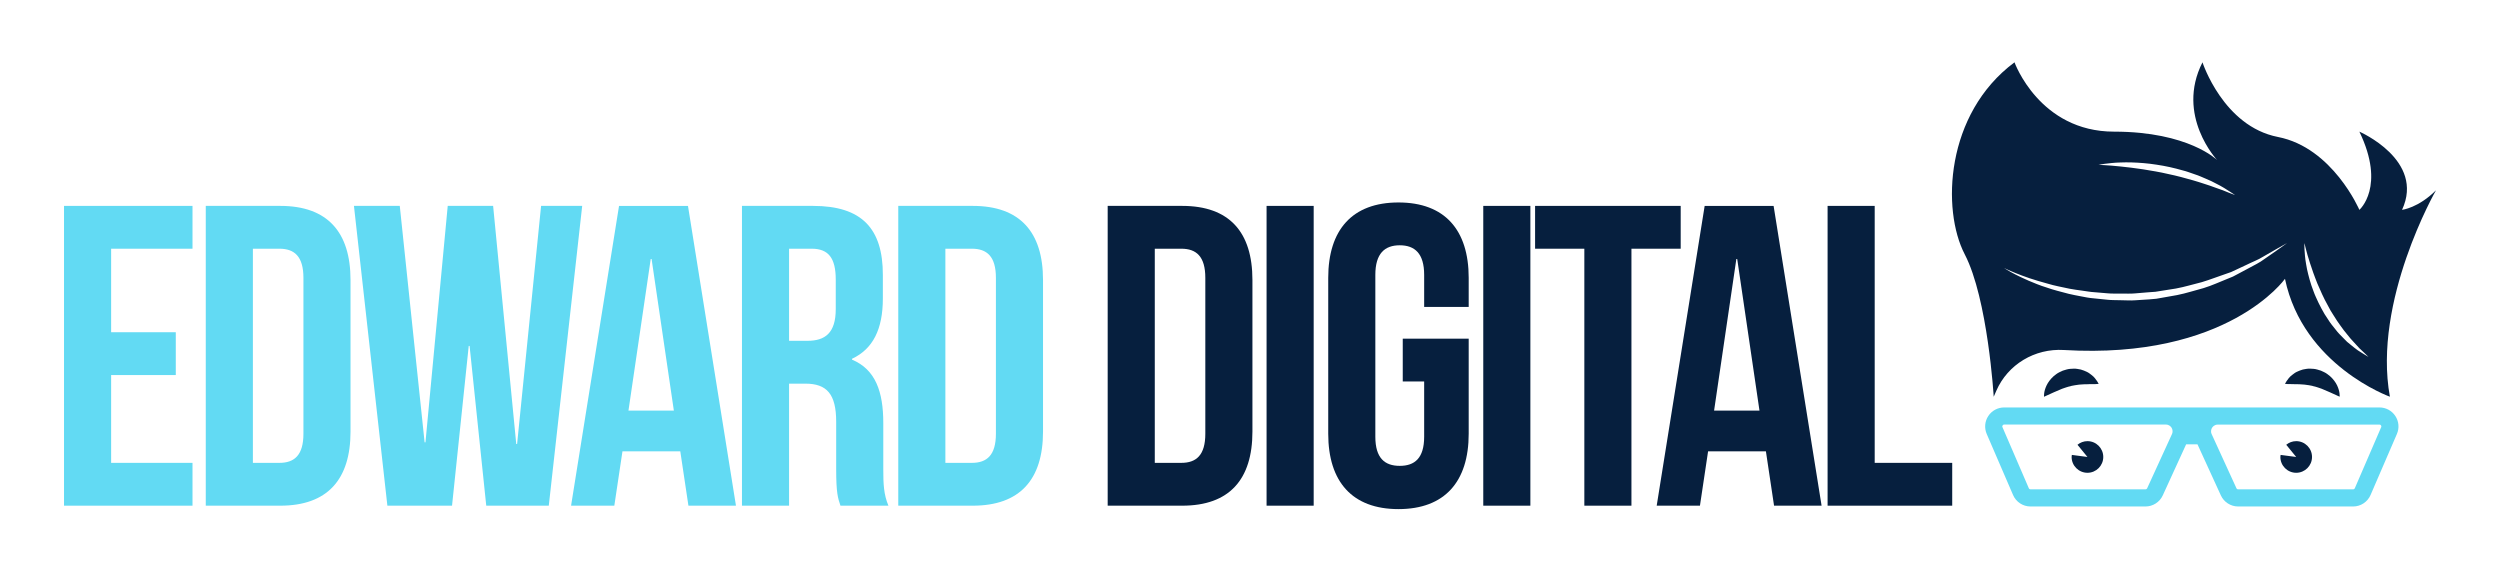
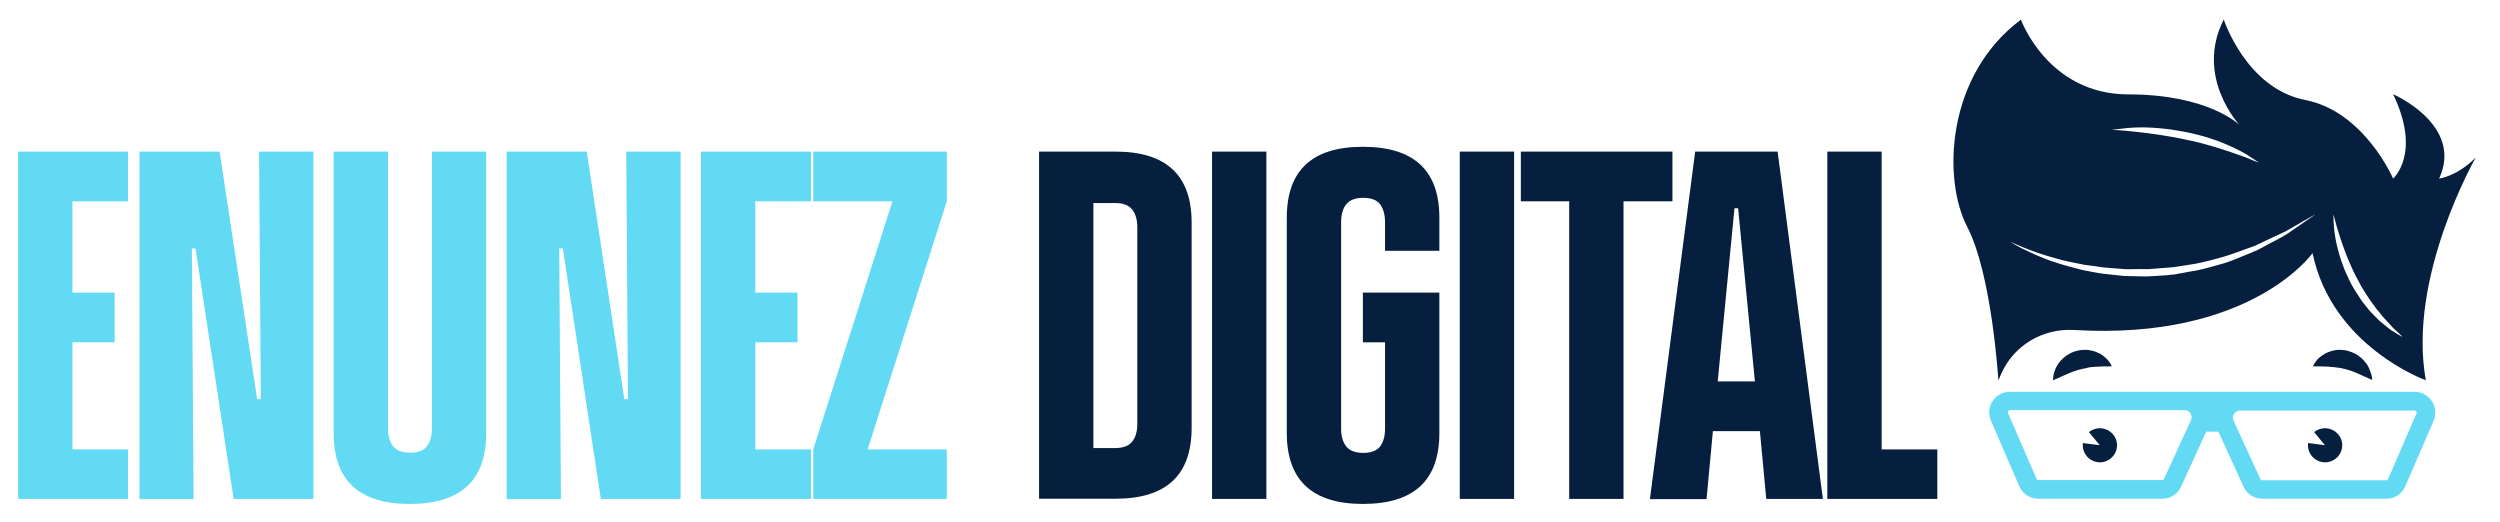
- <svg xmlns="http://www.w3.org/2000/svg" version="1.1" id="Capa_1" x="0px" y="0px" viewBox="0 0 1400 320" style="enable-background:new 0 0 1400 320;" xml:space="preserve">
+ <svg xmlns="http://www.w3.org/2000/svg" version="1.1" id="Capa_1" x="0px" y="0px" viewBox="0 0 1297.8 270.6" style="enable-background:new 0 0 1297.8 270.6;" xml:space="preserve">
  <style type="text/css">
	.st0{fill:#62DAF3;}
	.st1{fill:#061F3E;}
+ 	.st2{display:none;}
+ 	.st3{display:inline;fill:none;}
+ 	.st4{display:inline;fill:#62DAF3;}
+ 	.st5{font-family:'HighmanTrial-Regular';}
+ 	.st6{font-size:322px;}
+ 	.st7{letter-spacing:-11;}
+ 	.st8{display:inline;fill:#061F3E;}
</style>
  <g id="horizontal">
    <g>
      <g>
-         <path class="st0" d="M1341.39,232.96c-1.97-3-5.3-4.79-8.89-4.79h-73.3h-17.24h-29.09h-13.05h-77.49c-3.59,0-6.91,1.79-8.89,4.79     c-1.97,3-2.3,6.76-0.88,10.06l14.76,34.19c1.68,3.9,5.52,6.42,9.77,6.42h64.39c4.15,0,7.94-2.44,9.67-6.21l13.09-28.6h6.35     l13.09,28.6c1.73,3.77,5.52,6.21,9.67,6.21h64.39c4.25,0,8.08-2.52,9.77-6.42l14.76-34.19     C1343.7,239.72,1343.37,235.96,1341.39,232.96z M1216.3,243.1l-13.88,30.31c-0.17,0.37-0.54,0.61-0.95,0.61h-64.39     c-0.42,0-0.79-0.25-0.95-0.62l-14.75-34.19c-0.19-0.43-0.06-0.78,0.09-0.99s0.41-0.47,0.87-0.47h77.49h13.05     c1.86,0,2.84,1.21,3.17,1.73C1216.38,240.01,1217.08,241.41,1216.3,243.1z M1333.46,239.22l-14.76,34.18     c-0.17,0.38-0.54,0.63-0.96,0.63h-64.39c-0.41,0-0.78-0.23-0.94-0.6l-13.88-30.32c-0.77-1.69-0.08-3.09,0.26-3.61     c0.33-0.52,1.31-1.73,3.17-1.73h17.24h73.3c0.46,0,0.73,0.25,0.87,0.47C1333.52,238.45,1333.65,238.79,1333.46,239.22z" />
+         <path class="st0" d="M1262.4,208.2c-2-3-5.3-4.8-8.9-4.8h-73.3H1163h-29.1h-13.1h-77.5c-3.6,0-6.9,1.8-8.9,4.8     c-2,3-2.3,6.8-0.9,10.1l14.8,34.2c1.7,3.9,5.5,6.4,9.8,6.4h64.4c4.2,0,7.9-2.4,9.7-6.2l13.1-28.6h6.3l13.1,28.6     c1.7,3.8,5.5,6.2,9.7,6.2h64.4c4.3,0,8.1-2.5,9.8-6.4l14.8-34.2C1264.7,215,1264.4,211.2,1262.4,208.2z M1137.3,218.3l-13.9,30.3     c-0.2,0.4-0.5,0.6-0.9,0.6h-64.4c-0.4,0-0.8-0.3-0.9-0.6l-14.8-34.2c-0.2-0.4-0.1-0.8,0.1-1s0.4-0.5,0.9-0.5h77.5h13.1     c1.9,0,2.8,1.2,3.2,1.7C1137.4,215.2,1138.1,216.6,1137.3,218.3z M1254.5,214.5l-14.8,34.2c-0.2,0.4-0.5,0.6-1,0.6h-64.4     c-0.4,0-0.8-0.2-0.9-0.6l-13.9-30.3c-0.8-1.7-0.1-3.1,0.3-3.6c0.3-0.5,1.3-1.7,3.2-1.7h17.2h73.3c0.5,0,0.7,0.3,0.9,0.5     C1254.5,213.7,1254.7,214,1254.5,214.5z" />
        <g>
-           <path class="st1" d="M1164.31,215.39c0.83-0.07,1.67-0.07,2.51-0.17c0.84-0.11,1.66,0.01,2.46-0.05      c1.64-0.16,3.06,0.01,4.16-0.07c1.09-0.03,1.8-0.13,1.8-0.13s-0.27-0.61-0.89-1.55c-0.64-0.91-1.55-2.32-3.11-3.45      c-0.78-0.56-1.59-1.28-2.62-1.74c-1.03-0.45-2.14-0.98-3.37-1.29c-1.25-0.21-2.57-0.55-3.94-0.49c-1.37,0.04-2.79,0.1-4.13,0.5      c-1.37,0.32-2.67,0.82-3.86,1.47c-1.23,0.58-2.25,1.42-3.23,2.2c-1.87,1.68-3.22,3.53-4.04,5.28c-0.82,1.75-1.21,3.32-1.33,4.46      c-0.15,1.13-0.06,1.82-0.06,1.82s2.16-0.98,5.39-2.45c1.46-0.68,3.08-1.34,4.65-1.99c0.82-0.24,1.59-0.61,2.4-0.82      c0.8-0.24,1.57-0.52,2.38-0.65c0.77-0.31,1.59-0.29,2.38-0.52C1162.66,215.57,1163.48,215.58,1164.31,215.39z" />
-           <path class="st1" d="M1168.97,247.04c-2.13,0-4.05,0.78-5.58,2.03l5.58,6.83l-8.74-1.15c-0.05,0.38-0.12,0.75-0.12,1.15      c0,4.89,3.97,8.86,8.86,8.86s8.86-3.97,8.86-8.86S1173.87,247.04,1168.97,247.04z" />
-           <path class="st1" d="M1308.81,215.89c-0.82-1.75-2.17-3.6-4.04-5.28c-0.98-0.77-2.01-1.62-3.24-2.2      c-1.2-0.65-2.49-1.15-3.86-1.47c-1.35-0.4-2.76-0.45-4.13-0.5c-1.37-0.06-2.69,0.28-3.94,0.49c-1.23,0.32-2.34,0.84-3.37,1.29      c-1.03,0.46-1.85,1.18-2.62,1.74c-1.56,1.13-2.46,2.54-3.11,3.45c-0.63,0.94-0.89,1.55-0.89,1.55s0.71,0.1,1.8,0.13      c1.1,0.08,2.52-0.08,4.16,0.07c0.8,0.06,1.62-0.06,2.46,0.05c0.84,0.1,1.68,0.1,2.51,0.17c0.82,0.18,1.65,0.18,2.45,0.34      c0.79,0.23,1.61,0.21,2.38,0.52c0.81,0.13,1.58,0.41,2.38,0.65c0.81,0.21,1.58,0.58,2.4,0.82c1.58,0.65,3.2,1.31,4.65,1.99      c3.23,1.47,5.39,2.45,5.39,2.45s0.1-0.69-0.06-1.82C1310.01,219.21,1309.63,217.64,1308.81,215.89z" />
-           <path class="st1" d="M1285.87,247.04c-2.13,0-4.05,0.78-5.58,2.03l5.58,6.83l-8.74-1.15c-0.05,0.38-0.12,0.75-0.12,1.15      c0,4.89,3.97,8.86,8.86,8.86s8.86-3.97,8.86-8.86S1290.76,247.04,1285.87,247.04z" />
-           <path class="st1" d="M1364.15,106.57c-9.91,9.91-19.01,10.95-19.01,10.95c12.94-27.87-23.89-43.8-23.89-43.8      c14.93,30.86,0,43.8,0,43.8s-14.93-34.84-45.58-40.81c-30.65-5.97-42.28-41.81-42.28-41.81c-15.19,29.86,8.22,54.75,8.22,54.75      s-15.93-15.93-57.74-15.93c-41.81,0-55.75-38.82-55.75-38.82c-38.82,28.87-40.81,82.62-27.87,107.51      c12.94,24.89,16.23,79.76,16.23,79.76l1.43-3.29c6.48-14.86,21.61-23.84,37.79-22.88c91.96,5.48,123.89-39.86,123.89-39.86      c10.12,48.58,58.75,66.02,58.75,66.02C1328.58,168.54,1364.15,106.57,1364.15,106.57z M1178.62,91.74      c2.17-0.24,5.28-0.68,9.03-0.76c3.75-0.15,8.14-0.03,12.83,0.37c2.33,0.26,4.77,0.42,7.2,0.87c2.45,0.36,4.91,0.82,7.37,1.35      c2.46,0.5,4.87,1.21,7.26,1.85c2.41,0.57,4.66,1.52,6.9,2.24c2.25,0.7,4.3,1.7,6.29,2.52c2,0.79,3.82,1.72,5.48,2.61      c3.38,1.64,5.99,3.4,7.83,4.56c1.84,1.18,2.85,1.9,2.85,1.9s-1.19-0.41-3.21-1.21c-1-0.4-2.22-0.9-3.62-1.46      c-1.42-0.5-3.02-1.07-4.76-1.69c-1.73-0.64-3.61-1.31-5.63-1.93c-2.02-0.62-4.1-1.38-6.32-1.97c-4.41-1.26-9.13-2.56-13.92-3.54      c-4.76-1.14-9.6-1.89-14.13-2.64c-4.54-0.67-8.81-1.21-12.49-1.57c-3.68-0.37-6.76-0.65-8.93-0.75      c-2.17-0.11-3.42-0.18-3.42-0.18S1176.46,92.04,1178.62,91.74z M1274.9,140.31c-1.89,1.31-4.18,2.91-6.82,4.74      c-2.55,1.98-5.84,3.51-9.31,5.41c-1.75,0.93-3.57,1.9-5.45,2.91c-0.94,0.5-1.91,1.01-2.88,1.52c-1.02,0.42-2.06,0.84-3.1,1.27      c-4.22,1.65-8.58,3.73-13.33,5.17c-4.8,1.25-9.69,2.9-14.8,3.91c-2.57,0.45-5.16,0.91-7.76,1.37l-3.91,0.69      c-1.32,0.15-2.64,0.24-3.96,0.35c-2.65,0.17-5.3,0.34-7.93,0.51c-2.63,0.22-5.27-0.03-7.88-0.03c-2.61-0.11-5.2,0.01-7.74-0.29      c-2.54-0.26-5.06-0.51-7.53-0.77c-2.48-0.18-4.88-0.67-7.22-1.13c-2.34-0.49-4.65-0.83-6.85-1.41      c-4.39-1.18-8.57-2.17-12.3-3.52c-3.79-1.14-7.13-2.58-10.09-3.81c-2.94-1.29-5.47-2.48-7.51-3.54c-4.1-2.1-6.26-3.6-6.26-3.6      s0.58,0.31,1.7,0.81c1.1,0.54,2.78,1.2,4.88,2.09c2.11,0.87,4.72,1.83,7.72,2.86c3.03,0.96,6.43,2.07,10.21,3.05      c3.73,1.14,7.9,1.89,12.25,2.83c2.18,0.46,4.47,0.67,6.78,1.03c2.32,0.29,4.66,0.79,7.09,0.91c2.42,0.2,4.87,0.41,7.36,0.62      c2.48,0.26,5.02,0.09,7.56,0.15c2.54-0.05,5.11,0.16,7.68-0.1c2.56-0.21,5.14-0.42,7.71-0.64l3.86-0.28l3.82-0.61      c2.54-0.4,5.08-0.8,7.59-1.2c5.01-0.9,9.8-2.44,14.52-3.57c4.64-1.39,9.01-3.15,13.24-4.55c1.05-0.37,2.09-0.73,3.12-1.09      c0.98-0.46,1.95-0.9,2.9-1.35c1.9-0.89,3.74-1.75,5.51-2.58c3.49-1.74,6.89-2.97,9.57-4.69c2.76-1.59,5.16-2.97,7.14-4.11      c4-2.25,6.29-3.53,6.29-3.53S1278.64,137.66,1274.9,140.31z M1323.53,198.18c-0.88-0.56-1.95-1.23-3.18-2.01      c-1.2-0.82-2.46-1.87-3.85-3c-0.7-0.57-1.42-1.17-2.17-1.78c-0.68-0.69-1.39-1.4-2.11-2.13c-1.46-1.46-3.02-2.99-4.36-4.8      c-1.41-1.76-2.92-3.54-4.14-5.57c-0.65-0.99-1.3-1.99-1.96-2.99l-1.76-3.14c-1.19-2.09-2.13-4.3-3.13-6.44      c-1-2.14-1.68-4.37-2.48-6.46c-0.66-2.15-1.34-4.2-1.78-6.21c-0.52-1.99-0.9-3.89-1.18-5.65c-0.64-3.52-0.8-6.5-0.93-8.57      c-0.1-2.08-0.01-3.27-0.01-3.27s0.28,1.15,0.77,3.15c0.47,2,1.32,4.82,2.38,8.15c0.51,1.67,1.14,3.45,1.81,5.34      c0.61,1.9,1.5,3.81,2.22,5.85c1.73,3.98,3.54,8.23,5.82,12.23l1.63,3.04c0.61,0.97,1.22,1.94,1.82,2.9      c1.17,1.94,2.42,3.78,3.7,5.53c1.21,1.8,2.53,3.41,3.79,4.95c1.22,1.57,2.43,3.01,3.65,4.25c1.18,1.29,2.27,2.47,3.23,3.52      c1.04,0.98,1.95,1.83,2.7,2.53c1.49,1.42,2.33,2.28,2.33,2.28S1325.29,199.27,1323.53,198.18z" />
+           <path class="st1" d="M1085.3,190.6c0.8-0.1,1.7-0.1,2.5-0.2c0.8-0.1,1.7,0,2.5-0.1c1.6-0.2,3.1,0,4.2-0.1c1.1,0,1.8-0.1,1.8-0.1      s-0.3-0.6-0.9-1.6c-0.6-0.9-1.6-2.3-3.1-3.4c-0.8-0.6-1.6-1.3-2.6-1.7c-1-0.4-2.1-1-3.4-1.3c-1.3-0.2-2.6-0.6-3.9-0.5      c-1.4,0-2.8,0.1-4.1,0.5c-1.4,0.3-2.7,0.8-3.9,1.5c-1.2,0.6-2.3,1.4-3.2,2.2c-1.9,1.7-3.2,3.5-4,5.3c-0.8,1.8-1.2,3.3-1.3,4.5      c-0.2,1.1-0.1,1.8-0.1,1.8s2.2-1,5.4-2.4c1.5-0.7,3.1-1.3,4.7-2c0.8-0.2,1.6-0.6,2.4-0.8c0.8-0.2,1.6-0.5,2.4-0.6      c0.8-0.3,1.6-0.3,2.4-0.5C1083.7,190.8,1084.5,190.8,1085.3,190.6z" />
+           <path class="st1" d="M1090,222.3c-2.1,0-4.1,0.8-5.6,2l5.6,6.8l-8.7-1.1c-0.1,0.4-0.1,0.8-0.1,1.1c0,4.9,4,8.9,8.9,8.9      s8.9-4,8.9-8.9S1094.9,222.3,1090,222.3z" />
+           <path class="st1" d="M1229.8,191.1c-0.8-1.8-2.2-3.6-4-5.3c-1-0.8-2-1.6-3.2-2.2c-1.2-0.6-2.5-1.1-3.9-1.5      c-1.3-0.4-2.8-0.4-4.1-0.5c-1.4-0.1-2.7,0.3-3.9,0.5c-1.2,0.3-2.3,0.8-3.4,1.3c-1,0.5-1.8,1.2-2.6,1.7c-1.6,1.1-2.5,2.5-3.1,3.4      c-0.6,0.9-0.9,1.6-0.9,1.6s0.7,0.1,1.8,0.1c1.1,0.1,2.5-0.1,4.2,0.1c0.8,0.1,1.6-0.1,2.5,0.1c0.8,0.1,1.7,0.1,2.5,0.2      c0.8,0.2,1.7,0.2,2.4,0.3c0.8,0.2,1.6,0.2,2.4,0.5c0.8,0.1,1.6,0.4,2.4,0.6c0.8,0.2,1.6,0.6,2.4,0.8c1.6,0.6,3.2,1.3,4.7,2      c3.2,1.5,5.4,2.4,5.4,2.4s0.1-0.7-0.1-1.8C1231,194.4,1230.6,192.9,1229.8,191.1z" />
+           <path class="st1" d="M1206.9,222.3c-2.1,0-4.1,0.8-5.6,2l5.6,6.8l-8.7-1.1c-0.1,0.4-0.1,0.8-0.1,1.1c0,4.9,4,8.9,8.9,8.9      s8.9-4,8.9-8.9S1211.8,222.3,1206.9,222.3z" />
+           <path class="st1" d="M1285.2,81.8c-9.9,9.9-19,10.9-19,10.9c12.9-27.9-23.9-43.8-23.9-43.8c14.9,30.9,0,43.8,0,43.8      s-14.9-34.8-45.6-40.8c-30.7-6-42.3-41.8-42.3-41.8c-15.2,29.9,8.2,54.8,8.2,54.8S1146.7,49,1104.9,49      c-41.8,0-55.8-38.8-55.8-38.8c-38.8,28.9-40.8,82.6-27.9,107.5c12.9,24.9,16.2,79.8,16.2,79.8l1.4-3.3      c6.5-14.9,21.6-23.8,37.8-22.9c92,5.5,123.9-39.9,123.9-39.9c10.1,48.6,58.8,66,58.8,66C1249.6,143.8,1285.2,81.8,1285.2,81.8z       M1099.6,67c2.2-0.2,5.3-0.7,9-0.8c3.8-0.2,8.1,0,12.8,0.4c2.3,0.3,4.8,0.4,7.2,0.9c2.4,0.4,4.9,0.8,7.4,1.3      c2.5,0.5,4.9,1.2,7.3,1.8c2.4,0.6,4.7,1.5,6.9,2.2c2.3,0.7,4.3,1.7,6.3,2.5c2,0.8,3.8,1.7,5.5,2.6c3.4,1.6,6,3.4,7.8,4.6      c1.8,1.2,2.8,1.9,2.8,1.9s-1.2-0.4-3.2-1.2c-1-0.4-2.2-0.9-3.6-1.5c-1.4-0.5-3-1.1-4.8-1.7c-1.7-0.6-3.6-1.3-5.6-1.9      s-4.1-1.4-6.3-2c-4.4-1.3-9.1-2.6-13.9-3.5c-4.8-1.1-9.6-1.9-14.1-2.6c-4.5-0.7-8.8-1.2-12.5-1.6c-3.7-0.4-6.8-0.7-8.9-0.8      c-2.2-0.1-3.4-0.2-3.4-0.2S1097.5,67.3,1099.6,67z M1195.9,115.5c-1.9,1.3-4.2,2.9-6.8,4.7c-2.6,2-5.8,3.5-9.3,5.4      c-1.8,0.9-3.6,1.9-5.4,2.9c-0.9,0.5-1.9,1-2.9,1.5c-1,0.4-2.1,0.8-3.1,1.3c-4.2,1.6-8.6,3.7-13.3,5.2c-4.8,1.3-9.7,2.9-14.8,3.9      c-2.6,0.4-5.2,0.9-7.8,1.4l-3.9,0.7c-1.3,0.1-2.6,0.2-4,0.4c-2.7,0.2-5.3,0.3-7.9,0.5c-2.6,0.2-5.3,0-7.9,0      c-2.6-0.1-5.2,0-7.7-0.3c-2.5-0.3-5.1-0.5-7.5-0.8c-2.5-0.2-4.9-0.7-7.2-1.1c-2.3-0.5-4.7-0.8-6.8-1.4      c-4.4-1.2-8.6-2.2-12.3-3.5c-3.8-1.1-7.1-2.6-10.1-3.8c-2.9-1.3-5.5-2.5-7.5-3.5c-4.1-2.1-6.3-3.6-6.3-3.6s0.6,0.3,1.7,0.8      c1.1,0.5,2.8,1.2,4.9,2.1c2.1,0.9,4.7,1.8,7.7,2.9c3,1,6.4,2.1,10.2,3.1c3.7,1.1,7.9,1.9,12.3,2.8c2.2,0.5,4.5,0.7,6.8,1      c2.3,0.3,4.7,0.8,7.1,0.9c2.4,0.2,4.9,0.4,7.4,0.6c2.5,0.3,5,0.1,7.6,0.1c2.5-0.1,5.1,0.2,7.7-0.1c2.6-0.2,5.1-0.4,7.7-0.6      l3.9-0.3l3.8-0.6c2.5-0.4,5.1-0.8,7.6-1.2c5-0.9,9.8-2.4,14.5-3.6c4.6-1.4,9-3.1,13.2-4.6c1.1-0.4,2.1-0.7,3.1-1.1      c1-0.5,1.9-0.9,2.9-1.4c1.9-0.9,3.7-1.8,5.5-2.6c3.5-1.7,6.9-3,9.6-4.7c2.8-1.6,5.2-3,7.1-4.1c4-2.3,6.3-3.5,6.3-3.5      S1199.6,112.9,1195.9,115.5z M1244.5,173.4c-0.9-0.6-1.9-1.2-3.2-2c-1.2-0.8-2.5-1.9-3.8-3c-0.7-0.6-1.4-1.2-2.2-1.8      c-0.7-0.7-1.4-1.4-2.1-2.1c-1.5-1.5-3-3-4.4-4.8c-1.4-1.8-2.9-3.5-4.1-5.6c-0.7-1-1.3-2-2-3l-1.8-3.1c-1.2-2.1-2.1-4.3-3.1-6.4      s-1.7-4.4-2.5-6.5c-0.7-2.1-1.3-4.2-1.8-6.2c-0.5-2-0.9-3.9-1.2-5.6c-0.6-3.5-0.8-6.5-0.9-8.6c-0.1-2.1,0-3.3,0-3.3      s0.3,1.1,0.8,3.1c0.5,2,1.3,4.8,2.4,8.1c0.5,1.7,1.1,3.4,1.8,5.3c0.6,1.9,1.5,3.8,2.2,5.9c1.7,4,3.5,8.2,5.8,12.2l1.6,3      c0.6,1,1.2,1.9,1.8,2.9c1.2,1.9,2.4,3.8,3.7,5.5c1.2,1.8,2.5,3.4,3.8,4.9c1.2,1.6,2.4,3,3.7,4.3c1.2,1.3,2.3,2.5,3.2,3.5      c1,1,1.9,1.8,2.7,2.5c1.5,1.4,2.3,2.3,2.3,2.3S1246.3,174.5,1244.5,173.4z" />
        </g>
      </g>
    </g>
+   </g>
+   <g class="st2">
+     <rect y="56.2" class="st3" width="530" height="292.4" />
+     <text transform="matrix(0.73 0 0 0.8 3.051758e-05 259.0444)" class="st4 st5 st6 st7">ENUNEZ</text>
+     <rect x="530" y="56.2" class="st3" width="562.2" height="292.4" />
+     <text transform="matrix(0.73 0 0 0.8 530 259.0444)" class="st8 st5 st6 st7">DIGITAL</text>
+   </g>
+   <g>
    <g>
-       <path class="st0" d="M62.23,186.05h36.21v23.98H62.23v49.17h45.57v23.98H35.85V115.3h71.95v23.98H62.23V186.05z" />
-       <path class="st0" d="M115.23,115.3h41.73c26.38,0,39.33,14.63,39.33,41.49v84.9c0,26.86-12.95,41.49-39.33,41.49h-41.73V115.3z     M141.62,139.29V259.2h14.87c8.39,0,13.43-4.32,13.43-16.31v-87.3c0-11.99-5.04-16.31-13.43-16.31H141.62z" />
-       <path class="st0" d="M262.97,193.73h-0.48l-9.35,89.46h-36.21L198.21,115.3h25.66l13.91,132.39h0.48l12.47-132.39h25.42    l12.95,133.35h0.48l13.43-133.35h23.02l-18.71,167.88h-35.02L262.97,193.73z" />
-       <path class="st0" d="M412.14,283.19h-26.62l-4.56-30.46h-32.38l-4.56,30.46H319.8l26.86-167.88h38.61L412.14,283.19z     M351.94,229.94h25.42l-12.47-84.9h-0.48L351.94,229.94z" />
-       <path class="st0" d="M470.66,283.19c-1.44-4.32-2.4-6.96-2.4-20.62v-26.38c0-15.59-5.28-21.35-17.27-21.35h-9.11v68.35h-26.38    V115.3h39.81c27.34,0,39.09,12.71,39.09,38.61v13.19c0,17.27-5.52,28.3-17.27,33.82v0.48c13.19,5.52,17.51,17.99,17.51,35.49v25.9    c0,8.15,0.24,14.15,2.88,20.39H470.66z M441.88,139.29v51.56h10.31c9.83,0,15.83-4.32,15.83-17.75v-16.55    c0-11.99-4.08-17.27-13.43-17.27H441.88z" />
-       <path class="st0" d="M503.03,115.3h41.73c26.38,0,39.33,14.63,39.33,41.49v84.9c0,26.86-12.95,41.49-39.33,41.49h-41.73V115.3z     M529.41,139.29V259.2h14.87c8.39,0,13.43-4.32,13.43-16.31v-87.3c0-11.99-5.04-16.31-13.43-16.31H529.41z" />
-       <path class="st1" d="M620.3,115.3h41.73c26.38,0,39.33,14.63,39.33,41.49v84.9c0,26.86-12.95,41.49-39.33,41.49H620.3V115.3z     M646.68,139.29V259.2h14.87c8.39,0,13.43-4.32,13.43-16.31v-87.3c0-11.99-5.04-16.31-13.43-16.31H646.68z" />
-       <path class="st1" d="M709.28,115.3h26.38v167.88h-26.38V115.3z" />
-       <path class="st1" d="M785.54,189.65h36.93v53.24c0,26.86-13.43,42.21-39.33,42.21s-39.33-15.35-39.33-42.21v-87.3    c0-26.86,13.43-42.21,39.33-42.21s39.33,15.35,39.33,42.21v16.31h-24.94v-17.99c0-11.99-5.28-16.55-13.67-16.55    c-8.39,0-13.67,4.56-13.67,16.55v90.66c0,11.99,5.28,16.31,13.67,16.31c8.39,0,13.67-4.32,13.67-16.31v-30.94h-11.99V189.65z" />
-       <path class="st1" d="M830.63,115.3h26.38v167.88h-26.38V115.3z" />
-       <path class="st1" d="M859.65,115.3h81.54v23.98h-27.58v143.9h-26.38v-143.9h-27.58V115.3z" />
-       <path class="st1" d="M1020.09,283.19h-26.62l-4.56-30.46h-32.38l-4.56,30.46h-24.22l26.86-167.88h38.61L1020.09,283.19z     M959.89,229.94h25.42l-12.47-84.9h-0.48L959.89,229.94z" />
-       <path class="st1" d="M1023.45,115.3h26.38v143.9h43.41v23.98h-69.79V115.3z" />
+       <path class="st0" d="M9.4,78.7h57.1v25.8H37.6v47.4h21.9v25.8H37.6v55.6h28.9V259H9.4V78.7z" />
+       <path class="st0" d="M72.4,78.7H114l19.5,128.5h1.9l-0.9-128.5h28.2V259h-41.4L101.5,129h-1.9l0.9,130.1H72.4V78.7z" />
+       <path class="st0" d="M173.2,78.7h28.2v143.7c0,4,0.9,7,2.7,9.3c1.8,2.2,4.7,3.3,8.8,3.3c4.1,0,7-1.1,8.7-3.3    c1.7-2.2,2.6-5.3,2.6-9.3V78.7h28.2v146.1c0,24.6-13.2,36.8-39.7,36.8c-26.3,0-39.5-12.3-39.5-36.8V78.7z" />
+       <path class="st0" d="M263,78.7h41.6l19.5,128.5h1.9l-0.9-128.5h28.2V259h-41.4L292.2,129h-1.9l0.9,130.1H263V78.7z" />
+       <path class="st0" d="M363.9,78.7H421v25.8h-28.9v47.4h21.9v25.8h-21.9v55.6H421V259h-57.1V78.7z" />
+       <path class="st0" d="M463.3,104.5h-41.1V78.7h69.3v25.8l-41.1,128.8h41.1V259h-69.3v-25.8L463.3,104.5z" />
+     </g>
+     <g>
+       <path class="st1" d="M539.4,78.7h39.7c26.3,0,39.5,12.3,39.5,36.8v106.6c0,24.6-13.2,36.8-39.5,36.8h-39.7V78.7z M567.6,105.3    v127.3h11.3c4.1,0,7-1.1,8.8-3.3c1.8-2.2,2.7-5.3,2.7-9.3v-102c0-3.9-0.9-7-2.7-9.3c-1.8-2.2-4.7-3.3-8.8-3.3H567.6z" />
+       <path class="st1" d="M629.2,78.7h28.2V259h-28.2V78.7z" />
+       <path class="st1" d="M747.2,130.2H719v-14.9c0-3.9-0.9-7-2.6-9.3c-1.7-2.2-4.6-3.3-8.7-3.3c-4.1,0-7,1.1-8.8,3.3    c-1.8,2.2-2.7,5.3-2.7,9.3v107.2c0,4,0.9,7,2.7,9.3c1.8,2.2,4.7,3.3,8.8,3.3c4.1,0,7-1.1,8.7-3.3c1.7-2.2,2.6-5.3,2.6-9.3v-44.8    h-11.5v-25.8h39.7v72.9c0,24.6-13.2,36.8-39.7,36.8c-26.3,0-39.5-12.3-39.5-36.8V113c0-24.6,13.2-36.8,39.5-36.8    c26.5,0,39.7,12.3,39.7,36.8V130.2z" />
+       <path class="st1" d="M757.8,78.7H786V259h-28.2V78.7z" />
+       <path class="st1" d="M814.7,104.5h-25.2V78.7h78.7v25.8h-25.4V259h-28.2V104.5z" />
+       <path class="st1" d="M913.6,223.8h-24.4l-3.3,35.3h-29.4L880,78.7h42.8L946.3,259h-29.4L913.6,223.8z M911,198l-8.7-89.9h-1.9    l-8.7,89.9H911z" />
+       <path class="st1" d="M948.6,78.7h28.2v154.6h28.9V259h-57.1V78.7z" />
    </g>
  </g>
</svg>
